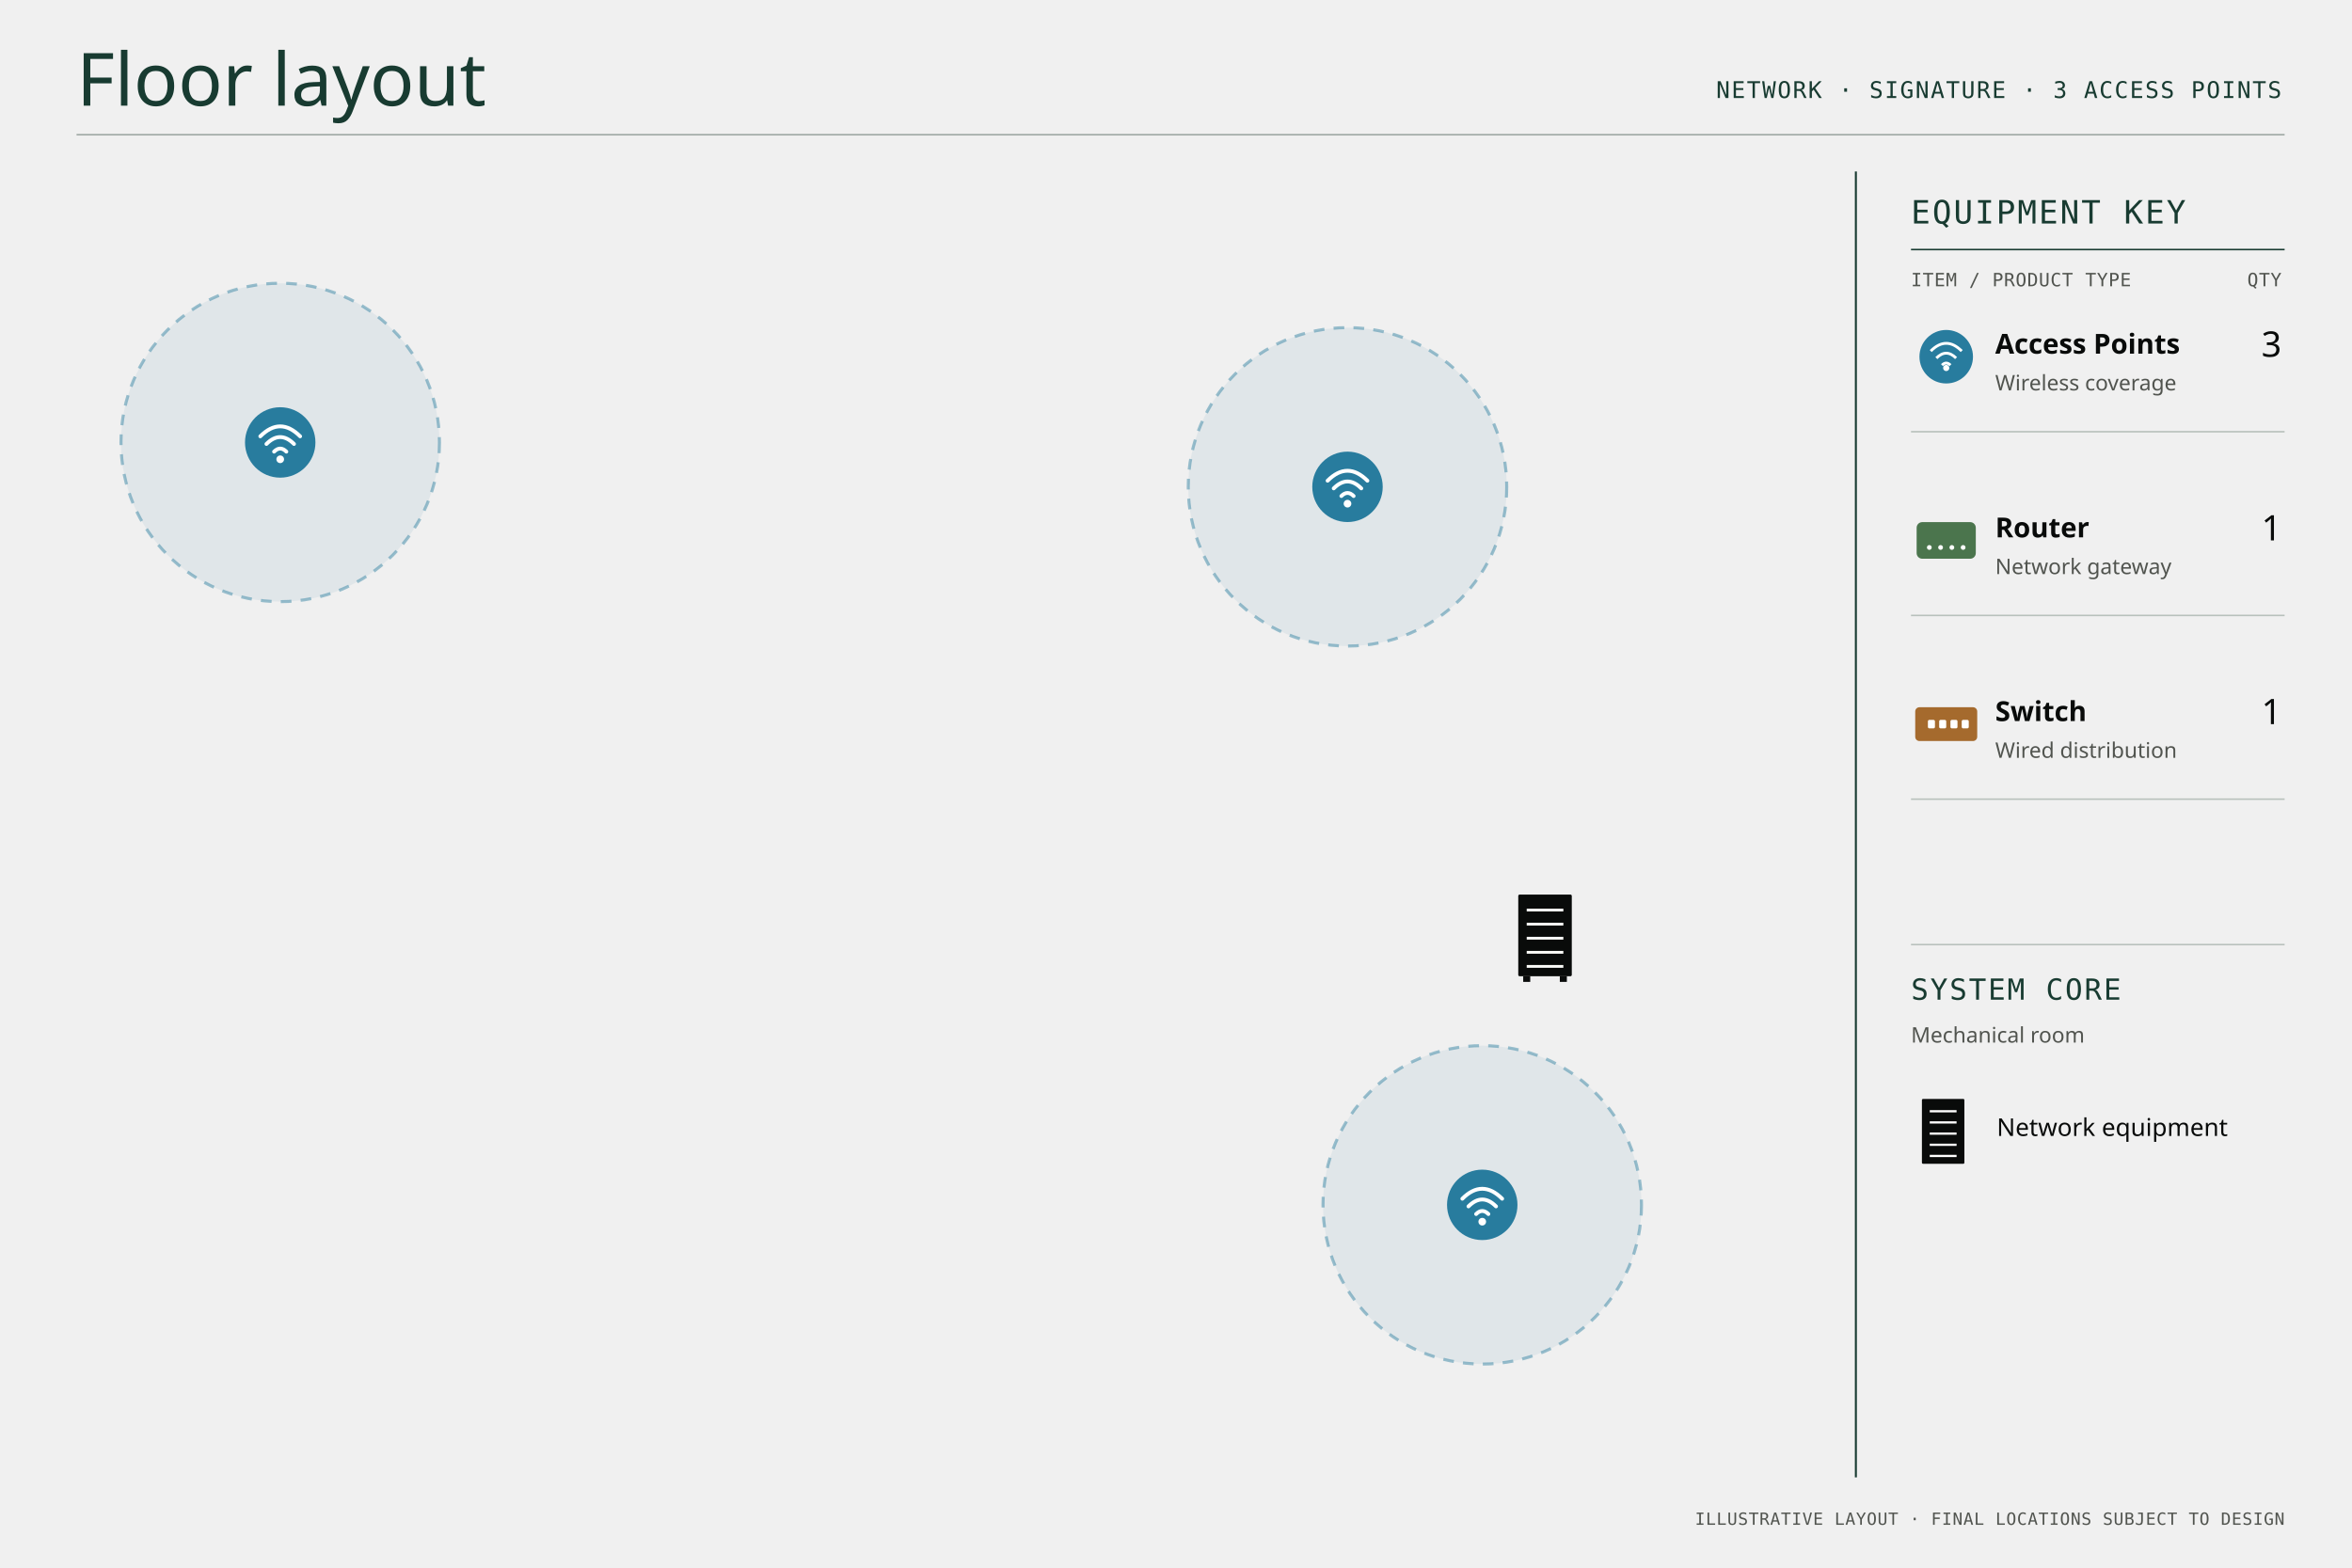
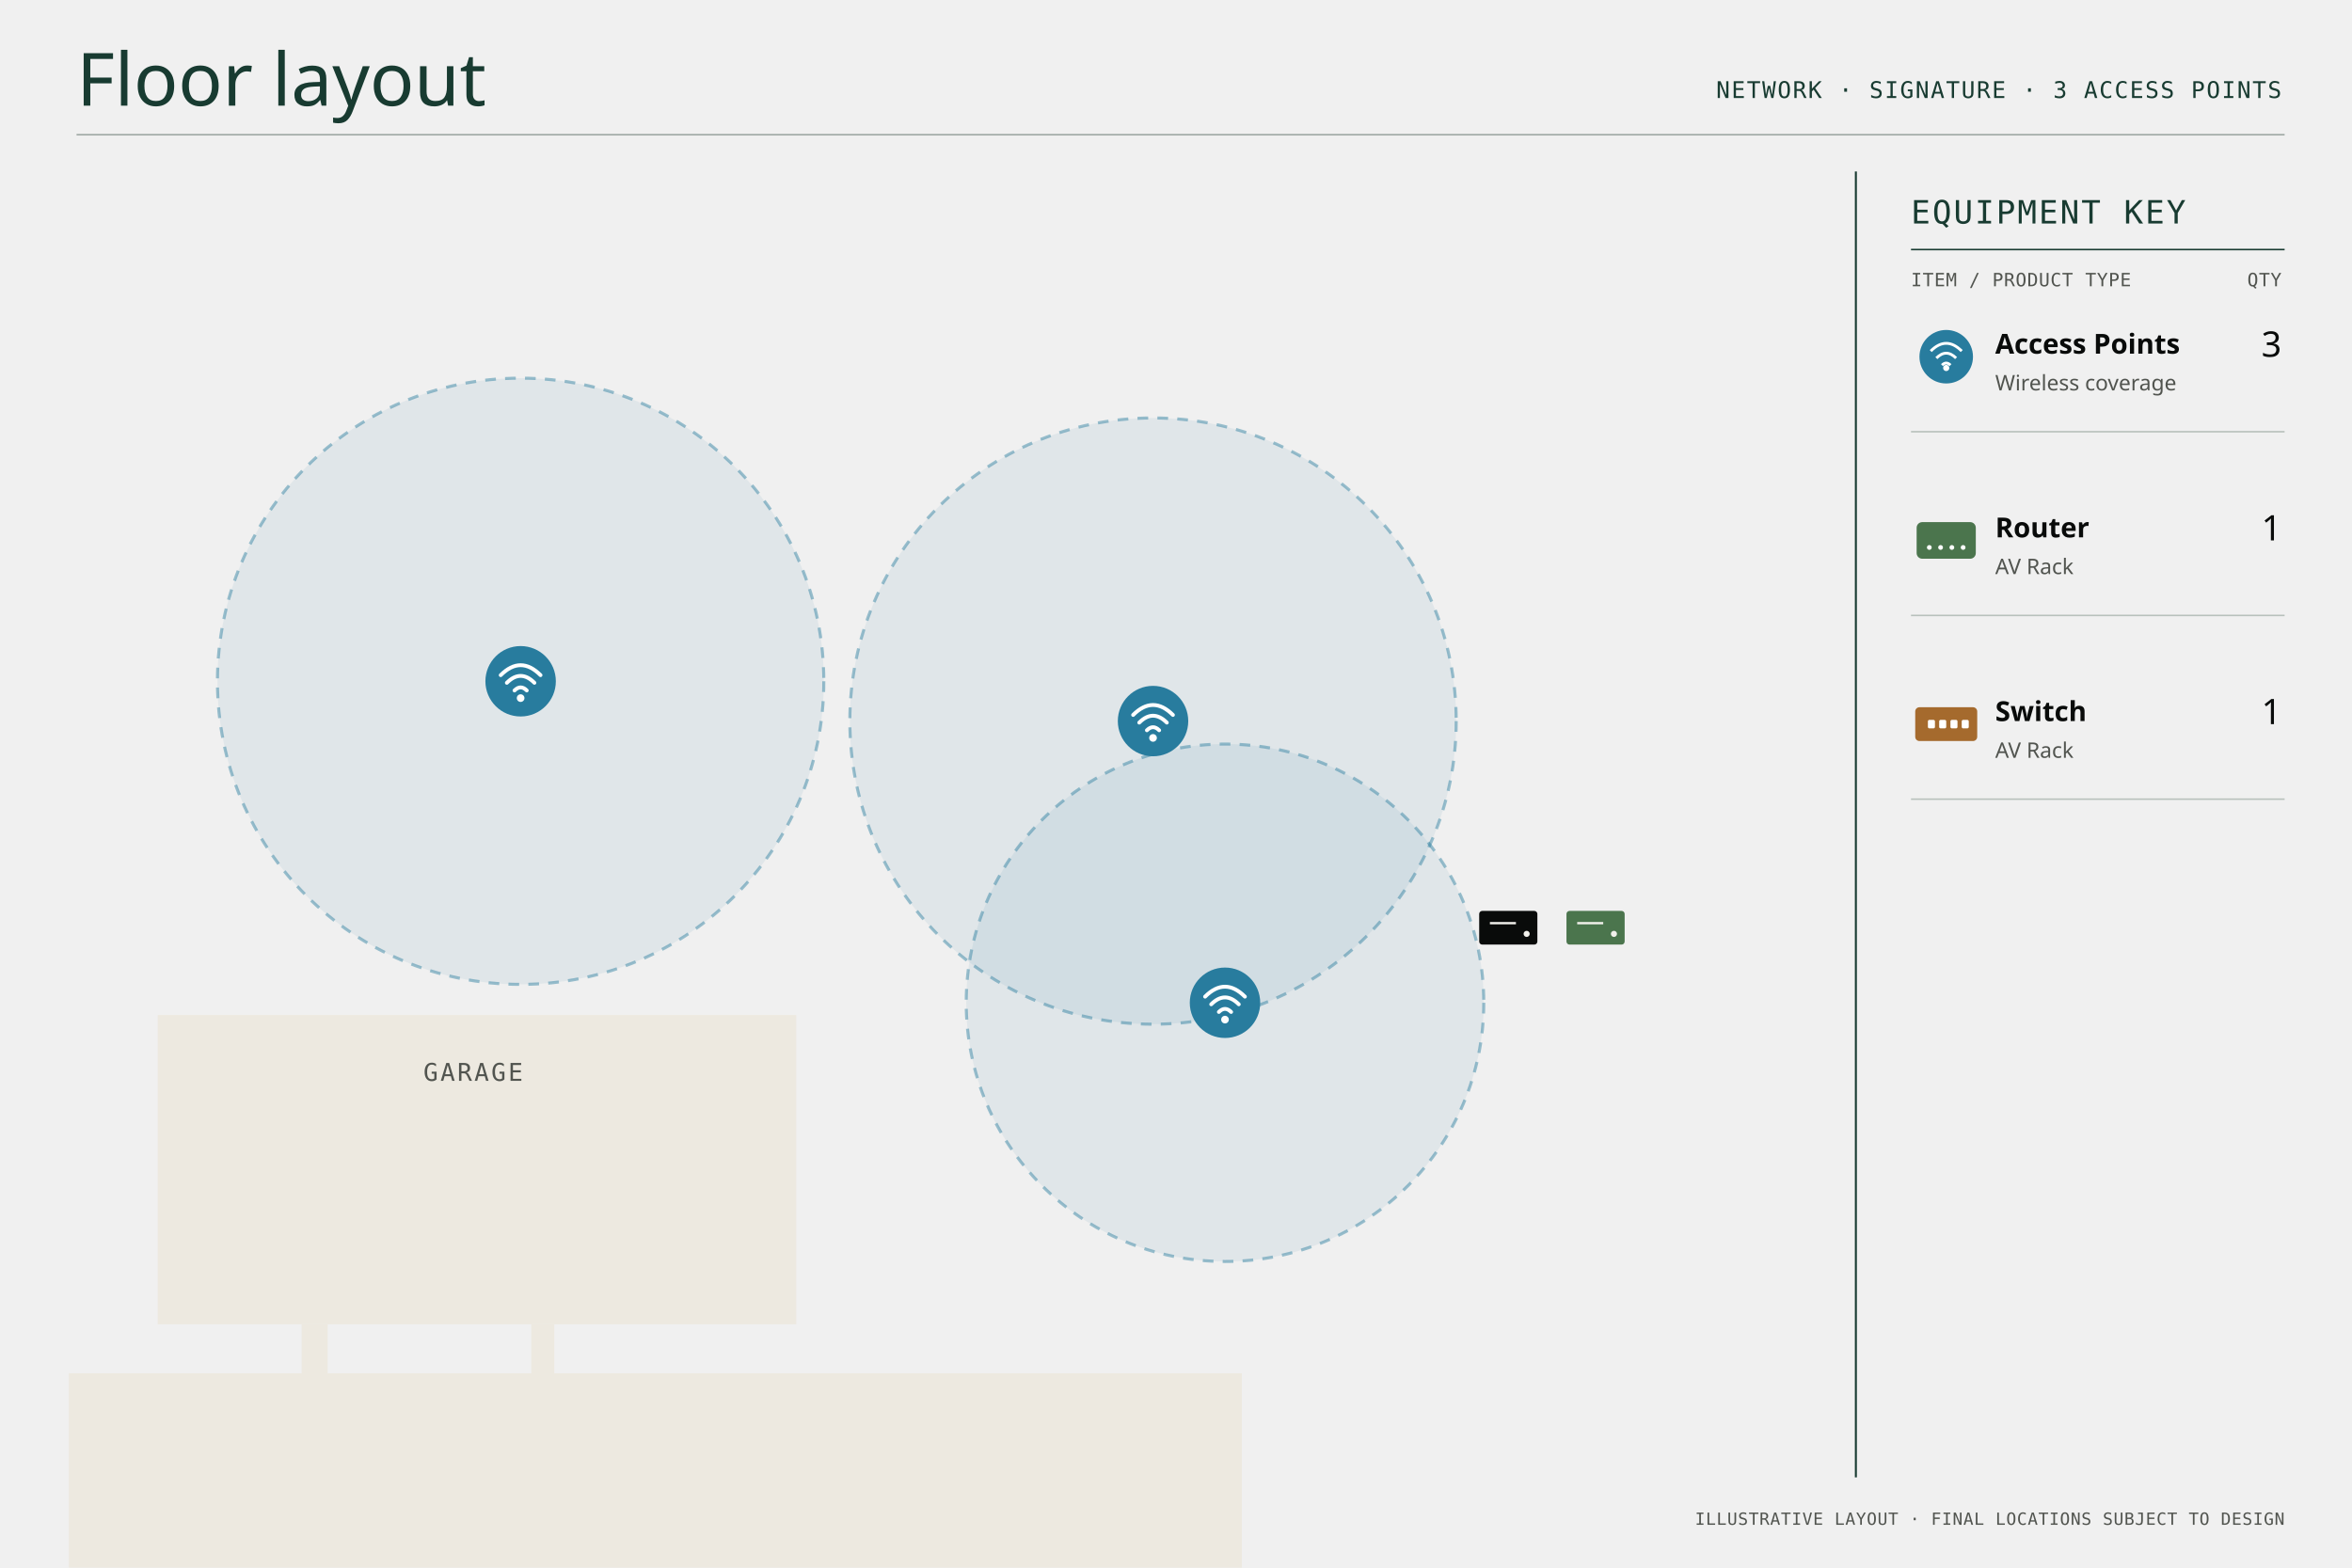
<svg xmlns="http://www.w3.org/2000/svg" viewBox="0 0 1536 1024" width="1536" height="1024" role="img" aria-label="Network Signature floor layout and equipment key">
  <text x="50" y="69" fill="#183B31" font-family="Schibsted Grotesk,sans-serif" font-size="48">Floor layout</text>
  <text x="1490" y="64" fill="#183B31" font-family="IBM Plex Mono,monospace" font-size="15" letter-spacing=".065em" text-anchor="end">NETWORK · SIGNATURE · 3 ACCESS POINTS</text>
  <line x1="50" y1="88" x2="1492" y2="88" stroke="#9DA7A3" stroke-width="1" />
-   <circle cx="880" cy="318" r="104" fill="#287C9E" fill-opacity=".08" stroke="#287C9E" stroke-opacity=".45" stroke-width="2" stroke-dasharray="7 6" />
-   <g transform="translate(880,318)">
+   <g data-pradera-architectural-cleanup="garage">
+     <rect x="103" y="663" width="417" height="202" fill="#EDE9E0" />
+     <rect x="197" y="865" width="17" height="32" fill="#EDE9E0" />
+     <rect x="347" y="865" width="15" height="32" fill="#EDE9E0" />
+     <rect x="45" y="897" width="766" height="127" fill="#EDE9E0" />
+     <text x="309" y="706" font-family="IBM Plex Mono,monospace" font-size="16" font-weight="500" letter-spacing=".09em" fill="#51544F" text-anchor="middle">GARAGE</text>
+   </g>
+   <circle cx="753" cy="471" r="198" fill="#287C9E" fill-opacity=".08" stroke="#287C9E" stroke-opacity=".45" stroke-width="2" stroke-dasharray="7 6" />
+   <g transform="translate(753,471)">
    <circle r="23" fill="#287C9E" />
    <path d="M-13 -4q13 -13 26 0M-9 1q9 -9 18 0M-4 6q4 -4 8 0" fill="none" stroke="white" stroke-width="2.5" stroke-linecap="round" />
    <circle cy="11" r="2.5" fill="white" />
  </g>
-   <circle cx="183" cy="289" r="104" fill="#287C9E" fill-opacity=".08" stroke="#287C9E" stroke-opacity=".45" stroke-width="2" stroke-dasharray="7 6" />
-   <g transform="translate(183,289)">
+   <circle cx="340" cy="445" r="198" fill="#287C9E" fill-opacity=".08" stroke="#287C9E" stroke-opacity=".45" stroke-width="2" stroke-dasharray="7 6" />
+   <g transform="translate(340,445)">
    <circle r="23" fill="#287C9E" />
    <path d="M-13 -4q13 -13 26 0M-9 1q9 -9 18 0M-4 6q4 -4 8 0" fill="none" stroke="white" stroke-width="2.5" stroke-linecap="round" />
    <circle cy="11" r="2.5" fill="white" />
  </g>
-   <circle cx="968" cy="787" r="104" fill="#287C9E" fill-opacity=".08" stroke="#287C9E" stroke-opacity=".45" stroke-width="2" stroke-dasharray="7 6" />
-   <g transform="translate(968,787)">
+   <circle cx="800" cy="655" r="169" fill="#287C9E" fill-opacity=".08" stroke="#287C9E" stroke-opacity=".45" stroke-width="2" stroke-dasharray="7 6" />
+   <g transform="translate(800,655)">
    <circle r="23" fill="#287C9E" />
    <path d="M-13 -4q13 -13 26 0M-9 1q9 -9 18 0M-4 6q4 -4 8 0" fill="none" stroke="white" stroke-width="2.5" stroke-linecap="round" />
    <circle cy="11" r="2.5" fill="white" />
  </g>
-   <g transform="translate(1009,611) scale(0.92)">
-     <rect x="-19" y="-29" width="38" height="58" rx="1" fill="#090B0A" />
-     <path d="M-13 -18h26M-13 -8h26M-13 2h26M-13 12h26M-13 22h26" stroke="#FAFBF7" stroke-width="2" />
-     <path d="M-13 29v4m26 -4v4" stroke="#090B0A" stroke-width="5" />
+   <g transform="translate(985,606)" aria-label="router in mechanical room">
+     <rect x="-19" y="-11" width="38" height="22" rx="2" fill="#090B0A" />
+     <path d="M-12 -3H5" stroke="#F1F0EB" stroke-width="1.5" />
+     <circle cx="12" cy="4" r="2" fill="#F1F0EB" />
+   </g>
+   <g transform="translate(1042,606)" aria-label="switch in mechanical room">
+     <rect x="-19" y="-11" width="38" height="22" rx="2" fill="#4B754D" />
+     <path d="M-12 -3H5" stroke="#F1F0EB" stroke-width="1.5" />
+     <circle cx="12" cy="4" r="2" fill="#F1F0EB" />
  </g>
  <line x1="1212" y1="112" x2="1212" y2="965" stroke="#183B31" stroke-width="1.3" />
  <text x="1248" y="146" fill="#183B31" font-family="IBM Plex Mono,monospace" font-size="21" letter-spacing=".06em">EQUIPMENT KEY</text>
  <line x1="1248" y1="163" x2="1492" y2="163" stroke="#183B31" stroke-width="1" />
  <text x="1248" y="187" fill="#51544F" font-family="IBM Plex Mono,monospace" font-size="12" letter-spacing=".03em">ITEM / PRODUCT TYPE</text>
  <text x="1490" y="187" fill="#51544F" font-family="IBM Plex Mono,monospace" font-size="12" letter-spacing=".03em" text-anchor="end">QTY</text>
  <g transform="translate(1271,233) scale(0.92)">
    <circle r="19" fill="#287C9E" />
    <path d="M-11 -4q11 -11 22 0M-7 1q7 -7 14 0M-3 6q3 -3 6 0" fill="none" stroke="white" stroke-width="2" />
    <circle cy="8" r="2.2" fill="white" />
  </g>
  <text x="1303" y="231" fill="#090B0A" font-family="Instrument Sans,sans-serif" font-size="18" font-weight="600">Access Points</text>
  <text x="1303" y="255" fill="#51544F" font-family="Instrument Sans,sans-serif" font-size="14">Wireless coverage</text>
  <text x="1490" y="233" fill="#090B0A" font-family="Instrument Sans,sans-serif" font-size="23" text-anchor="end">3</text>
  <line x1="1248" y1="282" x2="1492" y2="282" stroke="#B8C1BC" stroke-width="1" />
  <g transform="translate(1271,353) scale(0.92)">
    <rect x="-21" y="-13" width="42" height="26" rx="4" fill="#4B754D" />
    <circle cx="-12" cy="5" r="1.7" fill="white" />
    <circle cx="-4" cy="5" r="1.7" fill="white" />
    <circle cx="4" cy="5" r="1.7" fill="white" />
    <circle cx="12" cy="5" r="1.7" fill="white" />
  </g>
  <text x="1303" y="351" fill="#090B0A" font-family="Instrument Sans,sans-serif" font-size="18" font-weight="600">Router</text>
-   <text x="1303" y="375" fill="#51544F" font-family="Instrument Sans,sans-serif" font-size="14">Network gateway</text>
+   <text x="1303" y="375" fill="#51544F" font-family="Instrument Sans,sans-serif" font-size="14">AV Rack</text>
  <text x="1490" y="353" fill="#090B0A" font-family="Instrument Sans,sans-serif" font-size="23" text-anchor="end">1</text>
  <line x1="1248" y1="402" x2="1492" y2="402" stroke="#B8C1BC" stroke-width="1" />
  <g transform="translate(1271,473) scale(0.92)">
    <rect x="-22" y="-12" width="44" height="24" rx="3" fill="#A56A2D" />
    <rect x="-13" y="-3" width="5" height="6" rx="1" fill="white" />
    <rect x="-5" y="-3" width="5" height="6" rx="1" fill="white" />
    <rect x="3" y="-3" width="5" height="6" rx="1" fill="white" />
    <rect x="11" y="-3" width="5" height="6" rx="1" fill="white" />
  </g>
  <text x="1303" y="471" fill="#090B0A" font-family="Instrument Sans,sans-serif" font-size="18" font-weight="600">Switch</text>
-   <text x="1303" y="495" fill="#51544F" font-family="Instrument Sans,sans-serif" font-size="14">Wired distribution</text>
+   <text x="1303" y="495" fill="#51544F" font-family="Instrument Sans,sans-serif" font-size="14">AV Rack</text>
  <text x="1490" y="473" fill="#090B0A" font-family="Instrument Sans,sans-serif" font-size="23" text-anchor="end">1</text>
  <line x1="1248" y1="522" x2="1492" y2="522" stroke="#B8C1BC" stroke-width="1" />
-   <line x1="1248" y1="617" x2="1492" y2="617" stroke="#B8C1BC" stroke-width="1" />
-   <text x="1248" y="653" fill="#183B31" font-family="IBM Plex Mono,monospace" font-size="19" letter-spacing=".06em">SYSTEM CORE</text>
-   <text x="1248" y="681" fill="#51544F" font-family="Instrument Sans,sans-serif" font-size="14">Mechanical room</text>
-   <g transform="translate(1269,739) scale(.73)">
-     <rect x="-19" y="-29" width="38" height="58" rx="1" fill="#090B0A" />
-     <line x1="-12" y1="-18" x2="12" y2="-18" stroke="white" stroke-width="2" />
-     <line x1="-12" y1="-8" x2="12" y2="-8" stroke="white" stroke-width="2" />
-     <line x1="-12" y1="2" x2="12" y2="2" stroke="white" stroke-width="2" />
-     <line x1="-12" y1="12" x2="12" y2="12" stroke="white" stroke-width="2" />
-     <line x1="-12" y1="22" x2="12" y2="22" stroke="white" stroke-width="2" />
-   </g>
-   <text x="1304" y="742" fill="#090B0A" font-family="Instrument Sans,sans-serif" font-size="16">Network equipment</text>
  <text x="1492" y="996" fill="#51544F" font-family="IBM Plex Mono,monospace" font-size="11" letter-spacing=".035em" text-anchor="end">ILLUSTRATIVE LAYOUT · FINAL LOCATIONS SUBJECT TO DESIGN</text>
</svg>
